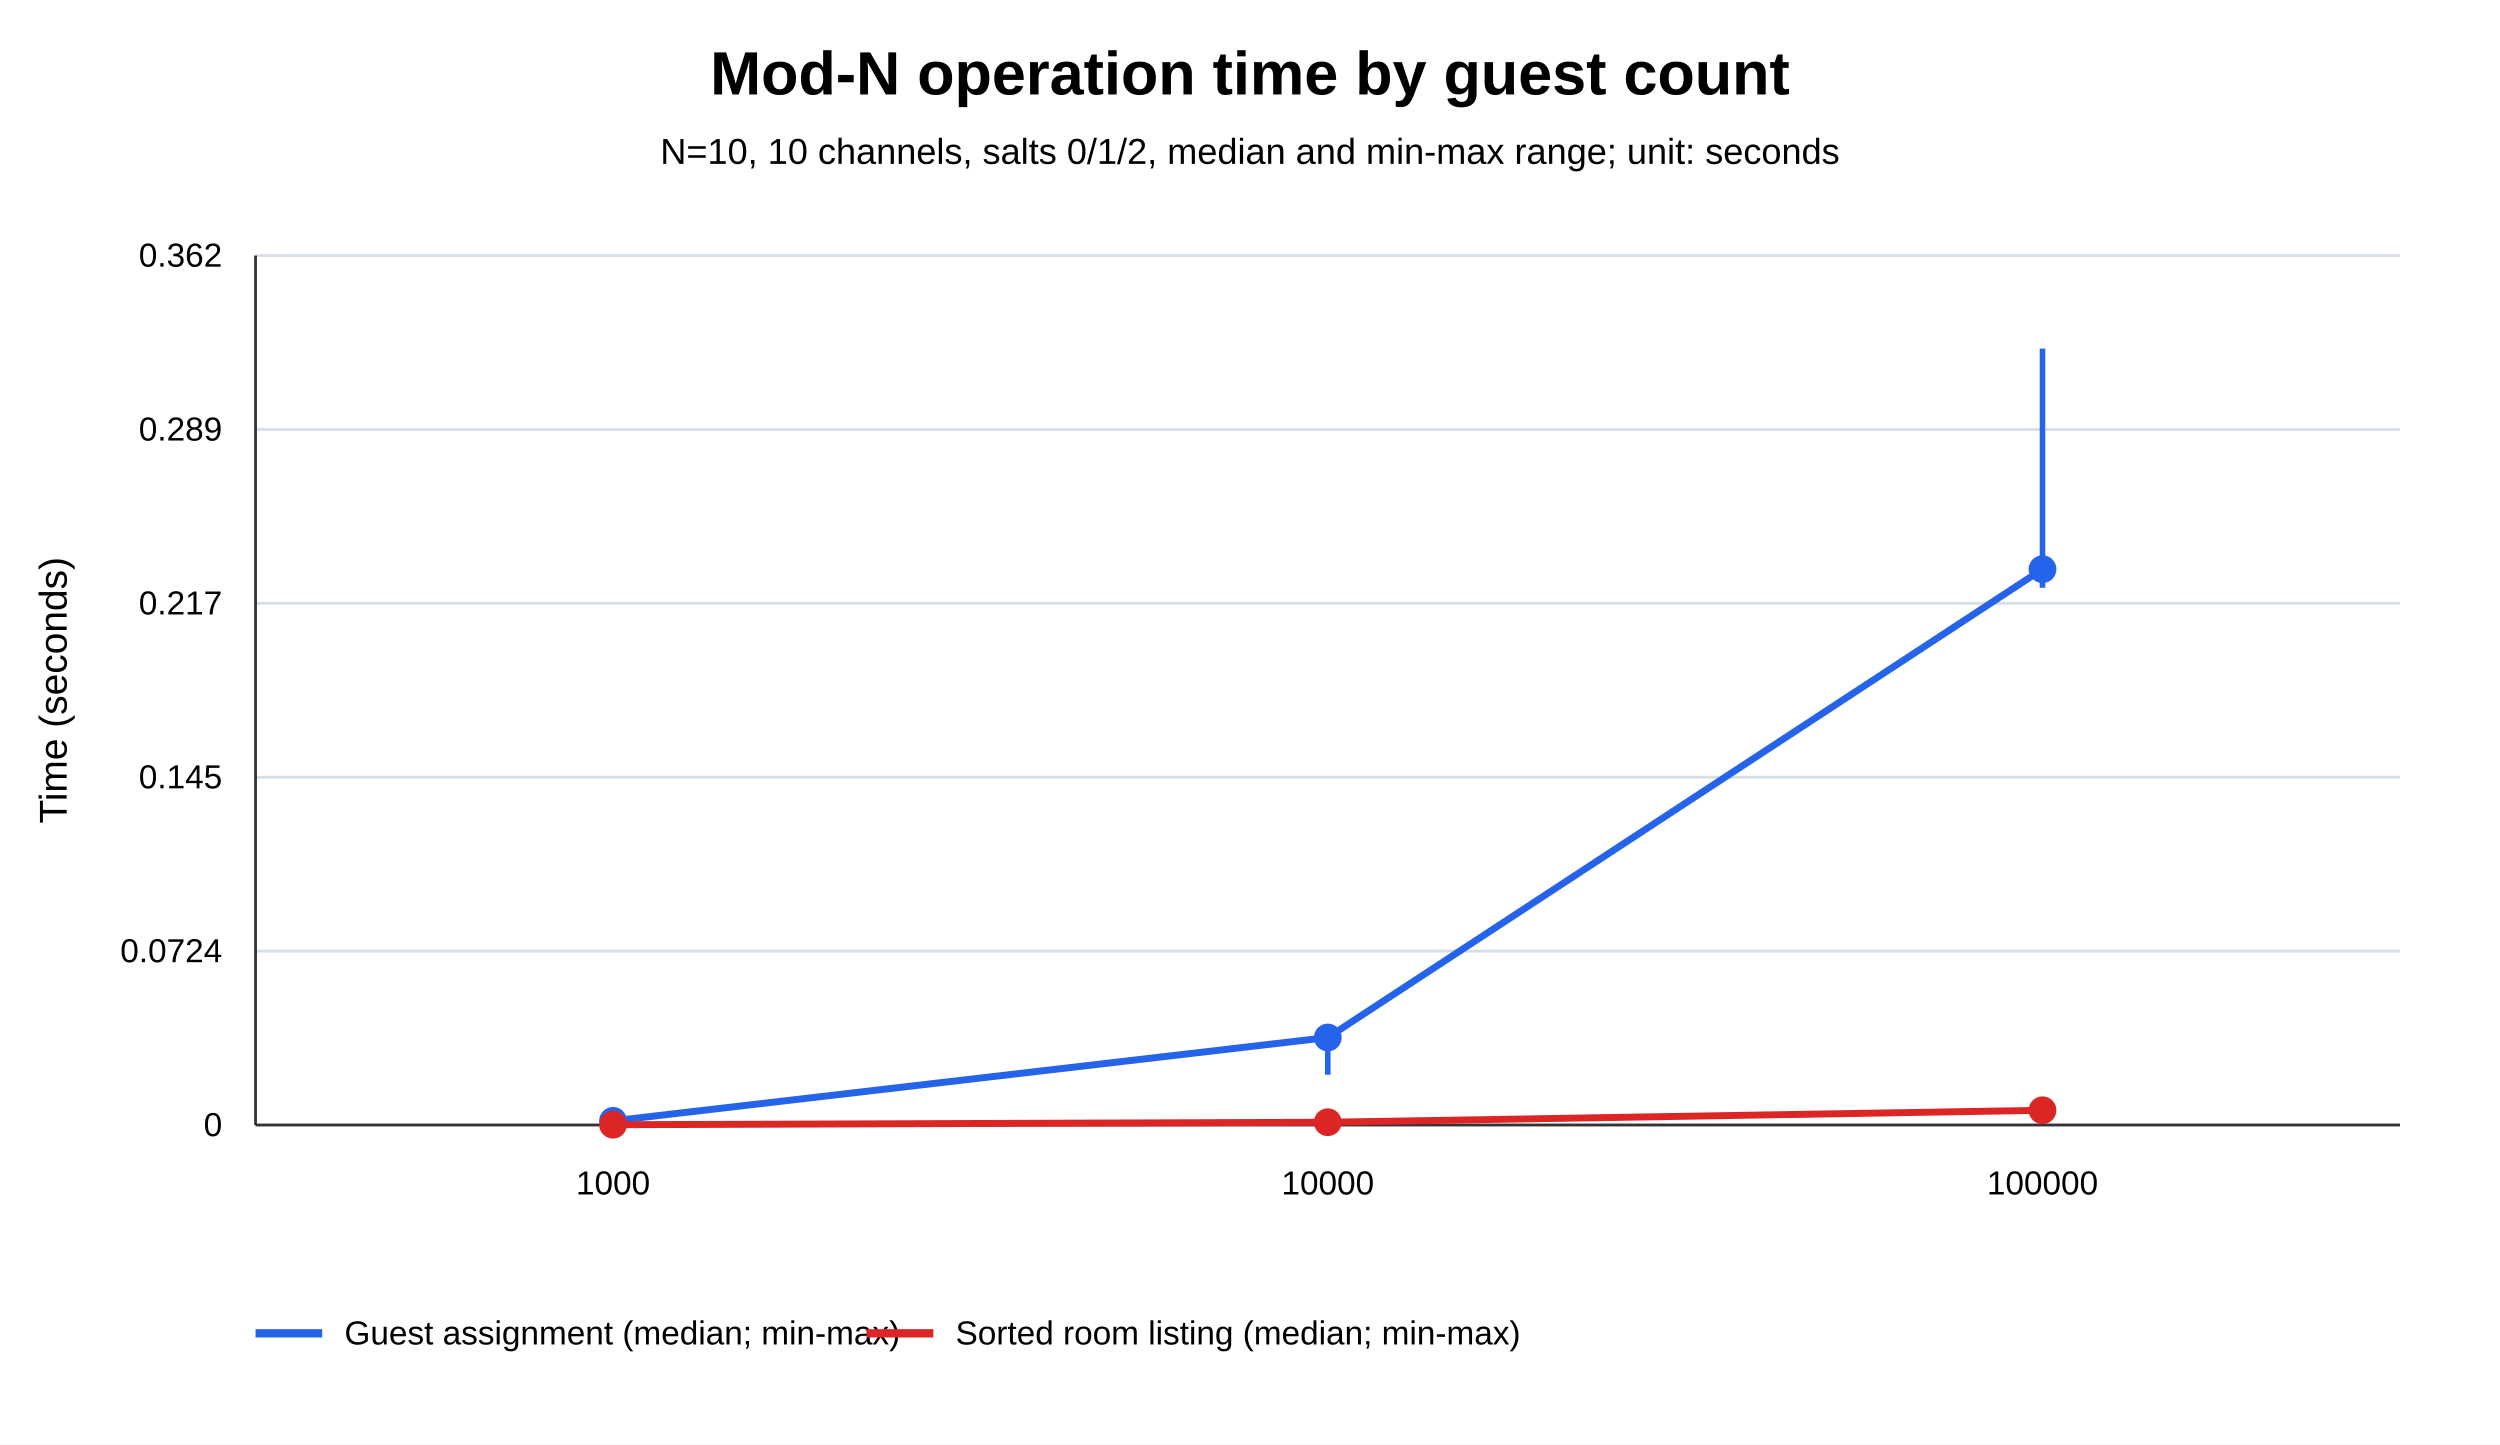
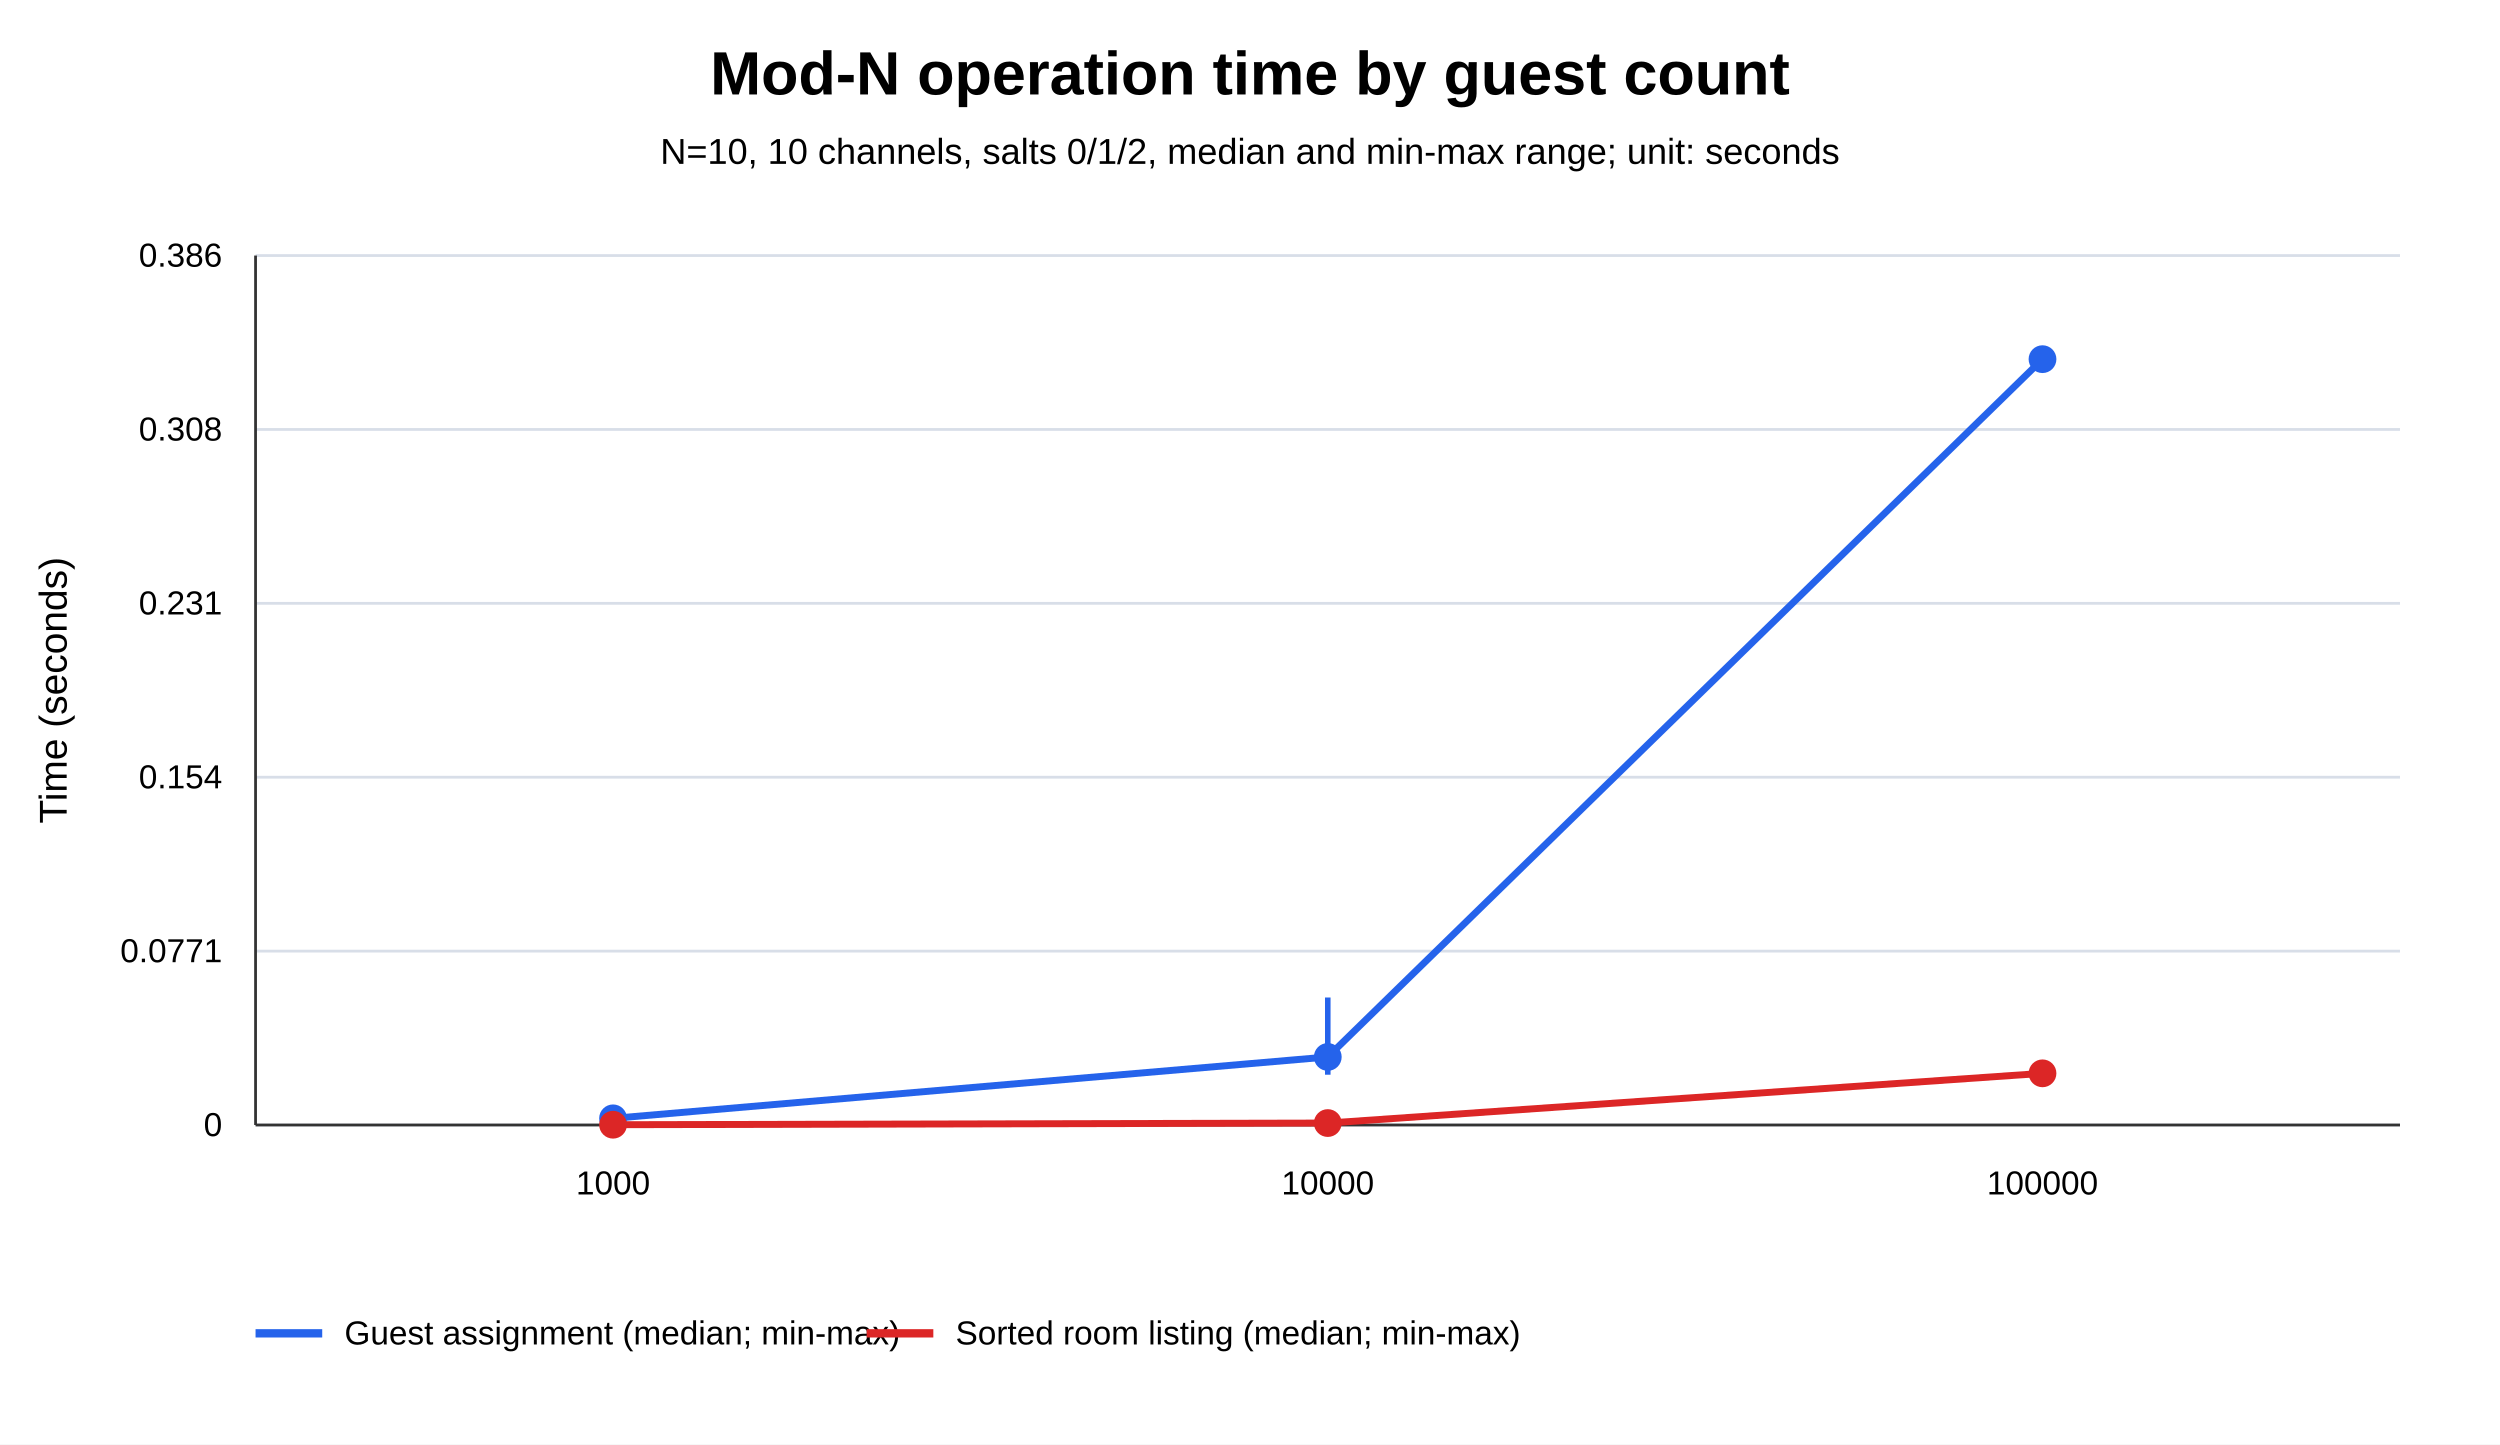
<svg xmlns="http://www.w3.org/2000/svg" width="900" height="520" viewBox="0 0 900 520">
  <rect width="100%" height="100%" fill="white" />
  <text x="450.0" y="34" text-anchor="middle" font-family="Arial" font-size="22" font-weight="bold">Mod-N operation time by guest count</text>
  <text x="450.0" y="59" text-anchor="middle" font-family="Arial" font-size="13">N=10, 10 channels, salts 0/1/2, median and min-max range; unit: seconds</text>
  <line x1="92" y1="405.0" x2="864" y2="405.0" stroke="#d8dee8" />
  <text x="80" y="409.0" text-anchor="end" font-family="Arial" font-size="12">0</text>
  <line x1="92" y1="342.4" x2="864" y2="342.4" stroke="#d8dee8" />
-   <text x="80" y="346.4" text-anchor="end" font-family="Arial" font-size="12">0.0724</text>
+   <text x="80" y="346.4" text-anchor="end" font-family="Arial" font-size="12">0.0771</text>
  <line x1="92" y1="279.8" x2="864" y2="279.8" stroke="#d8dee8" />
-   <text x="80" y="283.8" text-anchor="end" font-family="Arial" font-size="12">0.145</text>
+   <text x="80" y="283.8" text-anchor="end" font-family="Arial" font-size="12">0.154</text>
  <line x1="92" y1="217.2" x2="864" y2="217.2" stroke="#d8dee8" />
-   <text x="80" y="221.2" text-anchor="end" font-family="Arial" font-size="12">0.217</text>
+   <text x="80" y="221.2" text-anchor="end" font-family="Arial" font-size="12">0.231</text>
  <line x1="92" y1="154.6" x2="864" y2="154.6" stroke="#d8dee8" />
-   <text x="80" y="158.6" text-anchor="end" font-family="Arial" font-size="12">0.289</text>
+   <text x="80" y="158.6" text-anchor="end" font-family="Arial" font-size="12">0.308</text>
  <line x1="92" y1="92.0" x2="864" y2="92.0" stroke="#d8dee8" />
-   <text x="80" y="96.0" text-anchor="end" font-family="Arial" font-size="12">0.362</text>
+   <text x="80" y="96.0" text-anchor="end" font-family="Arial" font-size="12">0.386</text>
  <line x1="92" y1="92" x2="92" y2="405" stroke="#333" />
  <line x1="92" y1="405" x2="864" y2="405" stroke="#333" />
  <text x="220.7" y="430" text-anchor="middle" font-family="Arial" font-size="12">1000</text>
  <text x="478.0" y="430" text-anchor="middle" font-family="Arial" font-size="12">10000</text>
  <text x="735.3" y="430" text-anchor="middle" font-family="Arial" font-size="12">100000</text>
  <text x="24" y="248.5" transform="rotate(-90 24 248.5)" text-anchor="middle" font-family="Arial" font-size="14">Time (seconds)</text>
-   <line x1="220.7" y1="403.6" x2="220.7" y2="403.4" stroke="#2563eb" stroke-width="2" />
-   <circle cx="220.7" cy="403.5" r="5" fill="#2563eb" />
-   <line x1="478.0" y1="386.9" x2="478.0" y2="370.8" stroke="#2563eb" stroke-width="2" />
-   <circle cx="478.0" cy="373.5" r="5" fill="#2563eb" />
-   <line x1="735.3" y1="211.6" x2="735.3" y2="125.5" stroke="#2563eb" stroke-width="2" />
-   <circle cx="735.3" cy="204.9" r="5" fill="#2563eb" />
-   <polyline points="220.7,403.5 478.0,373.5 735.3,204.9" fill="none" stroke="#2563eb" stroke-width="2.5" />
+   <line x1="220.7" y1="402.8" x2="220.7" y2="402.2" stroke="#2563eb" stroke-width="2" />
+   <circle cx="220.7" cy="402.6" r="5" fill="#2563eb" />
+   <line x1="478.0" y1="386.9" x2="478.0" y2="359.1" stroke="#2563eb" stroke-width="2" />
+   <circle cx="478.0" cy="380.5" r="5" fill="#2563eb" />
+   <line x1="735.3" y1="132.6" x2="735.3" y2="125.5" stroke="#2563eb" stroke-width="2" />
+   <circle cx="735.3" cy="129.3" r="5" fill="#2563eb" />
+   <polyline points="220.7,402.6 478.0,380.5 735.3,129.3" fill="none" stroke="#2563eb" stroke-width="2.5" />
  <line x1="92" y1="480" x2="116" y2="480" stroke="#2563eb" stroke-width="3" />
  <text x="124" y="484" font-family="Arial" font-size="12">Guest assignment (median; min-max)</text>
  <line x1="220.7" y1="404.9" x2="220.7" y2="404.8" stroke="#dc2626" stroke-width="2" />
  <circle cx="220.7" cy="404.9" r="5" fill="#dc2626" />
-   <line x1="478.0" y1="404.5" x2="478.0" y2="403.9" stroke="#dc2626" stroke-width="2" />
-   <circle cx="478.0" cy="404.0" r="5" fill="#dc2626" />
-   <line x1="735.3" y1="399.8" x2="735.3" y2="398.6" stroke="#dc2626" stroke-width="2" />
-   <circle cx="735.3" cy="399.7" r="5" fill="#dc2626" />
-   <polyline points="220.7,404.9 478.0,404.0 735.3,399.7" fill="none" stroke="#dc2626" stroke-width="2.5" />
+   <line x1="478.0" y1="404.4" x2="478.0" y2="404.0" stroke="#dc2626" stroke-width="2" />
+   <circle cx="478.0" cy="404.3" r="5" fill="#dc2626" />
+   <line x1="735.3" y1="386.4" x2="735.3" y2="385.2" stroke="#dc2626" stroke-width="2" />
+   <circle cx="735.3" cy="386.4" r="5" fill="#dc2626" />
+   <polyline points="220.7,404.9 478.0,404.3 735.3,386.4" fill="none" stroke="#dc2626" stroke-width="2.5" />
  <line x1="312" y1="480" x2="336" y2="480" stroke="#dc2626" stroke-width="3" />
  <text x="344" y="484" font-family="Arial" font-size="12">Sorted room listing (median; min-max)</text>
</svg>
